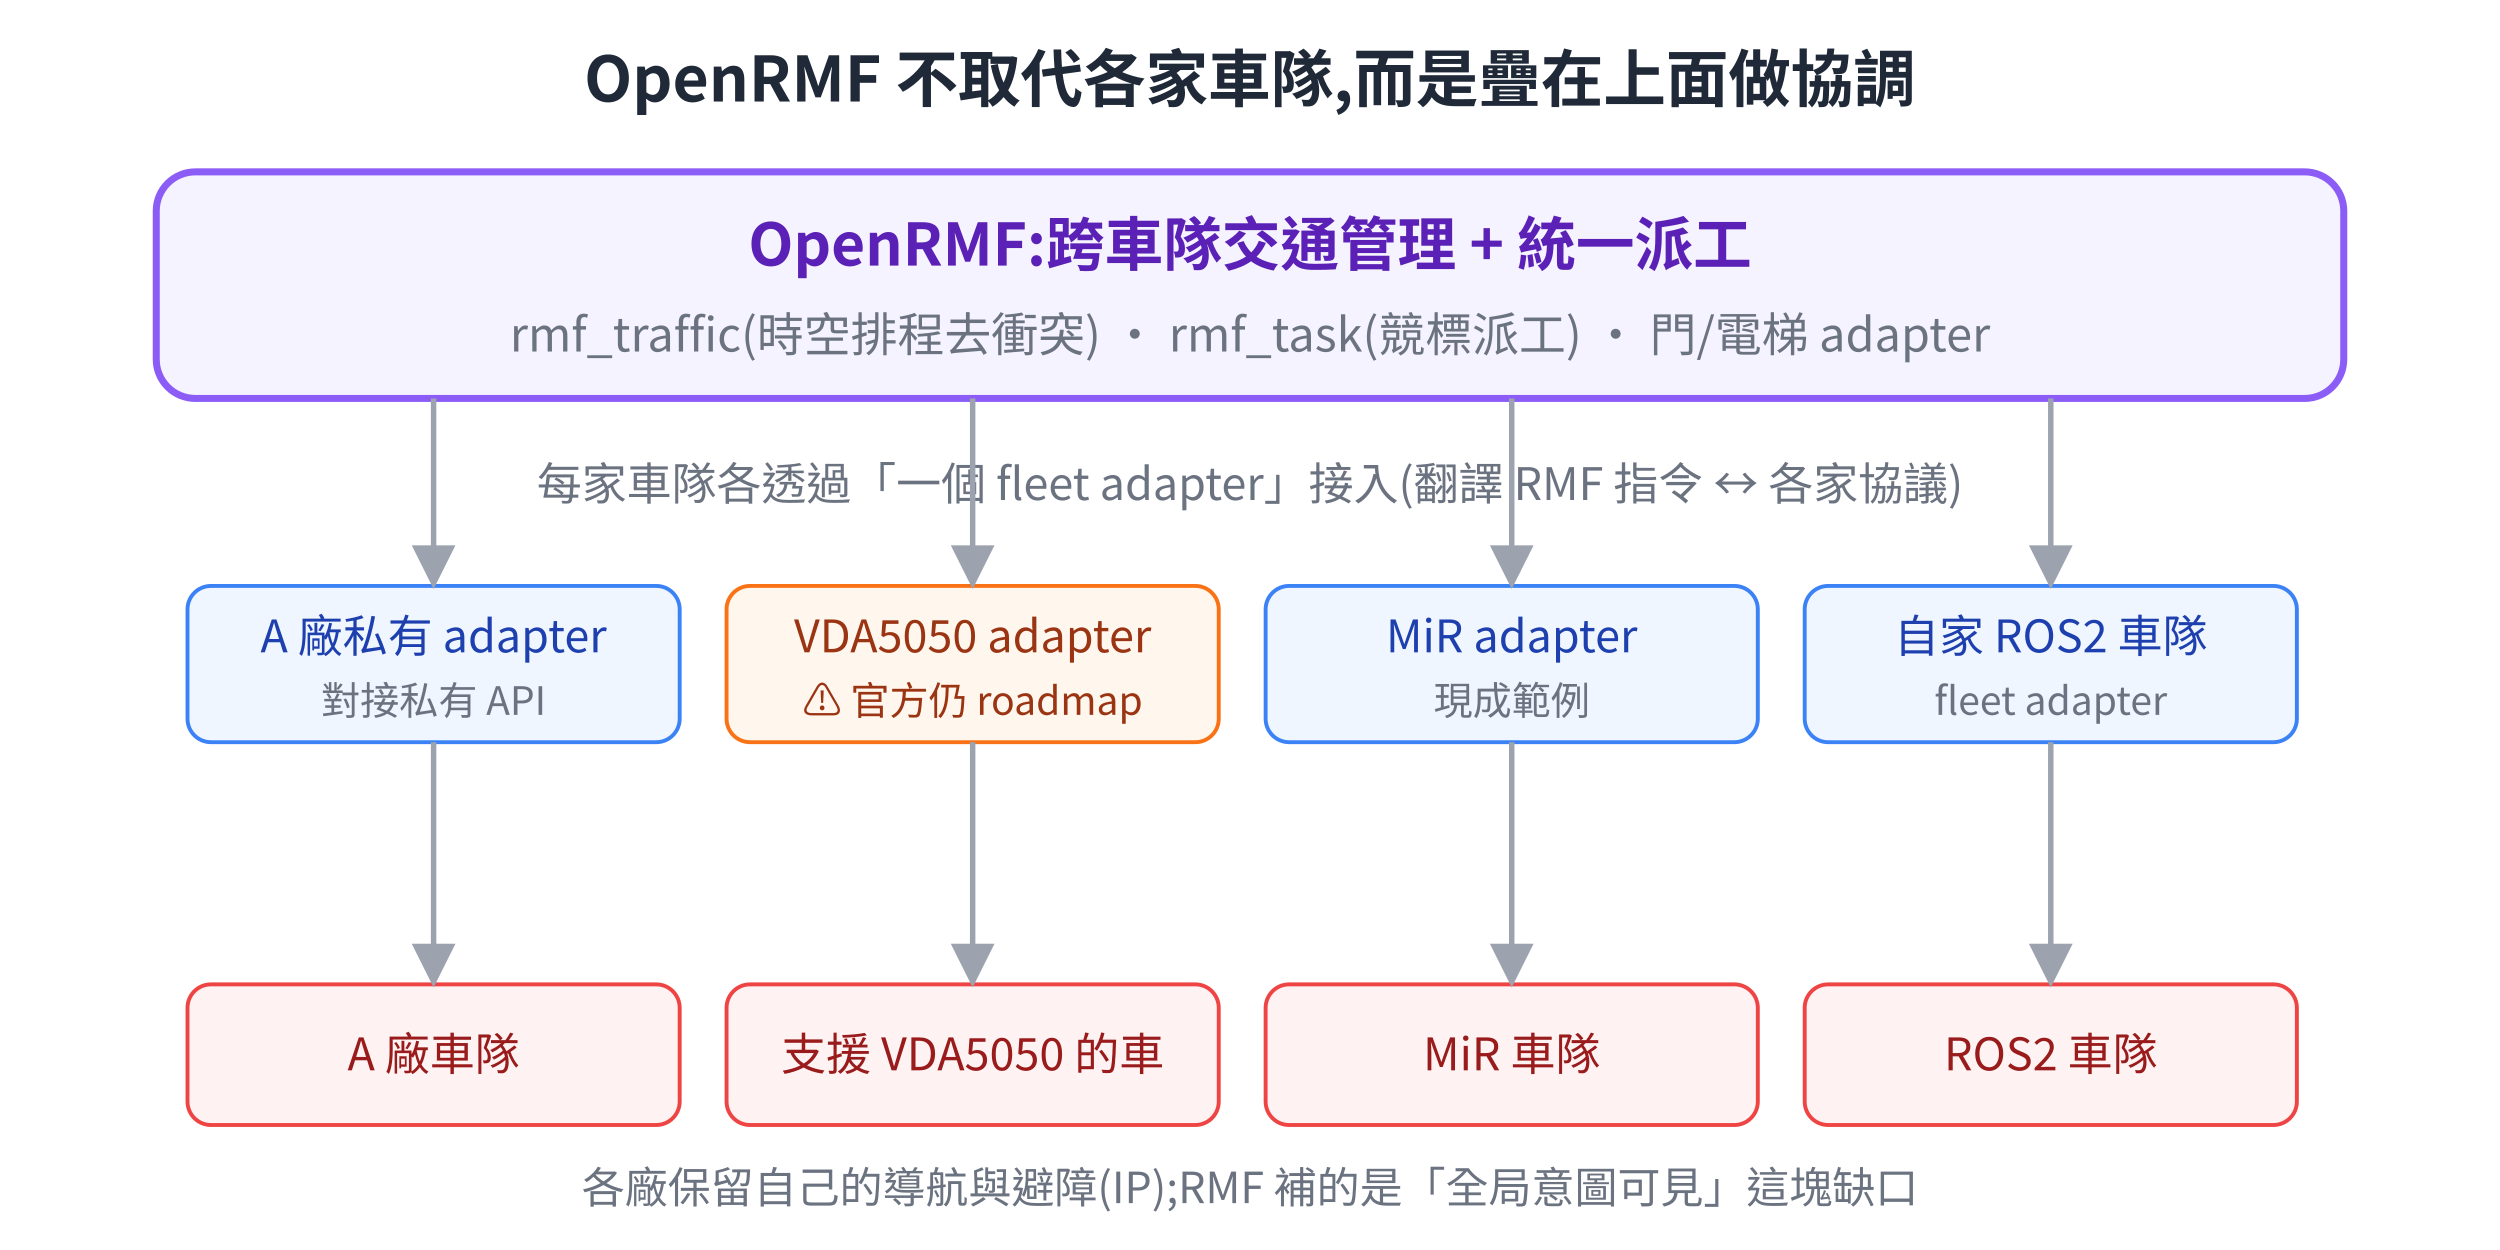
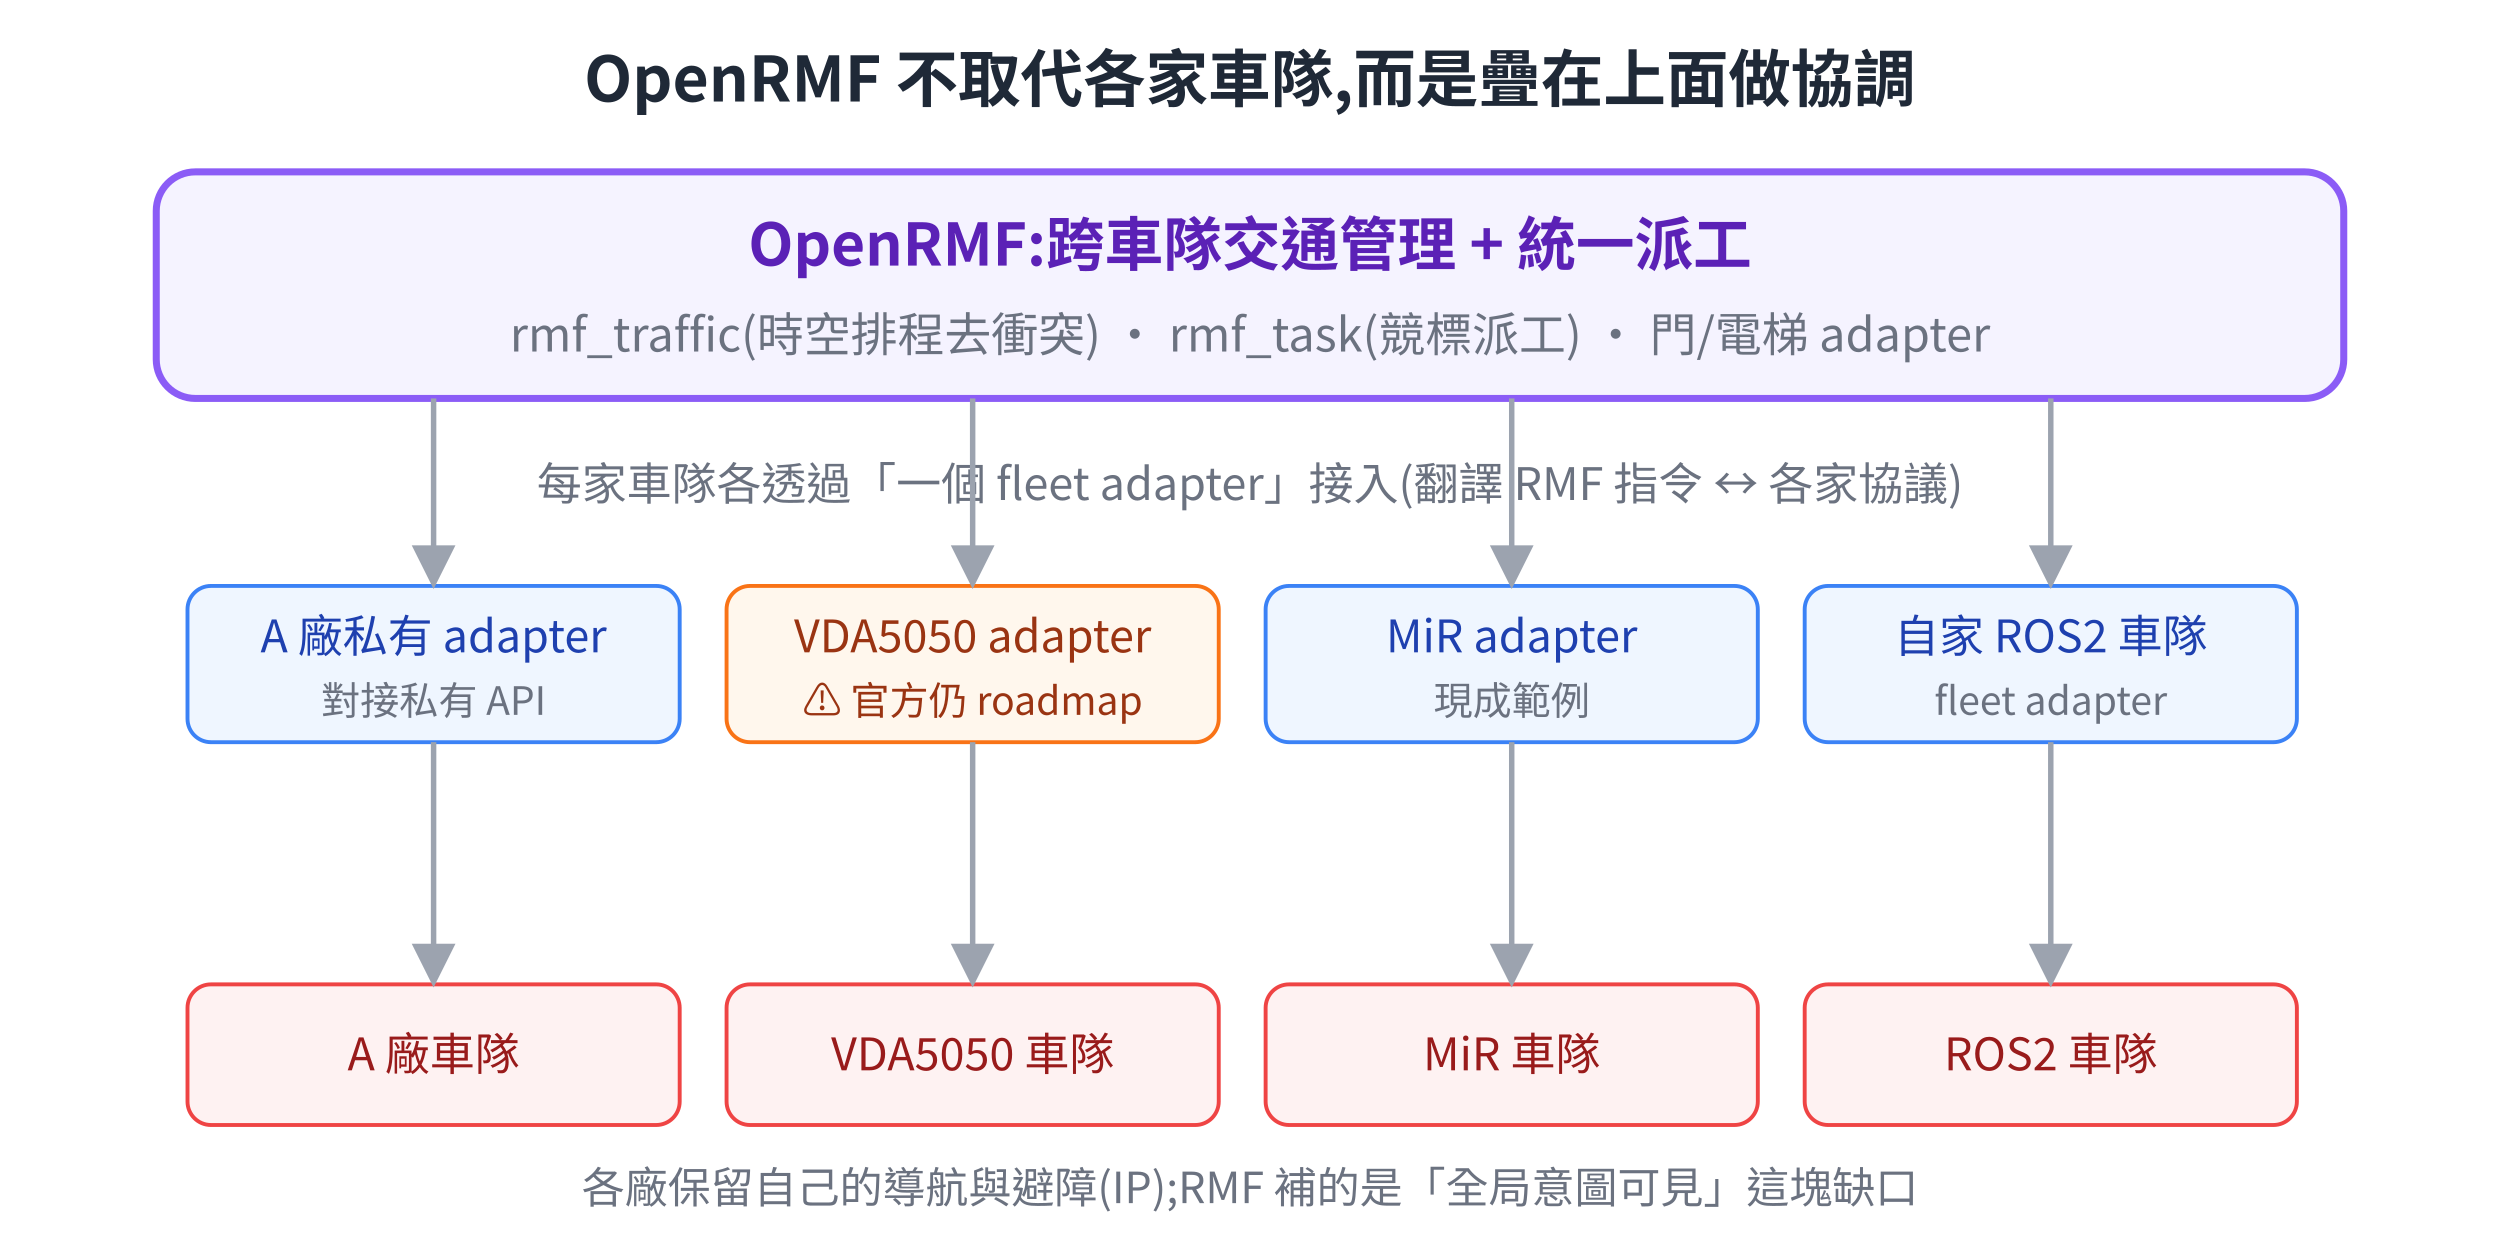
<svg xmlns="http://www.w3.org/2000/svg" viewBox="0 0 640 320" font-family="'Noto Sans CJK TC','PingFang TC','Microsoft JhengHei',sans-serif">
  <defs>
    <marker id="ra" markerWidth="10" markerHeight="10" refX="6" refY="4" orient="auto">
      <path d="M0,0 L8,4 L0,8 Z" fill="#9CA3AF" />
    </marker>
  </defs>
  <rect width="640" height="320" fill="#ffffff" />
  <text x="320" y="26" text-anchor="middle" font-size="16" font-weight="700" fill="#1F2937">OpenRMF 不取代各家車隊,而是疊在上面做協調</text>
  <rect x="40" y="44" width="560" height="58" rx="10" fill="#F5F3FF" stroke="#8B5CF6" stroke-width="1.8" />
  <text x="320" y="68" text-anchor="middle" font-size="15" font-weight="700" fill="#5B21B6">OpenRMF:跨車隊交通管理 + 統一派工</text>
  <text x="320" y="90" text-anchor="middle" font-size="12" fill="#6B7280">rmf_traffic(時空排程去衝突) · rmf_task(競標派工) · 門/電梯 adapter</text>
  <g font-size="11.5">
    <rect x="48" y="150" width="126" height="40" rx="6" fill="#EFF6FF" stroke="#3B82F6" />
    <text x="111" y="167" text-anchor="middle" fill="#1E40AF">A 廠私有 adapter</text>
    <text x="111" y="183" text-anchor="middle" font-size="10" fill="#6B7280">對接私有 API</text>
    <rect x="186" y="150" width="126" height="40" rx="6" fill="#FFF7ED" stroke="#F97316" />
    <text x="249" y="167" text-anchor="middle" fill="#9A3412">VDA5050 adapter</text>
    <text x="249" y="183" text-anchor="middle" font-size="10" fill="#9A3412">⚠ 官方仍 roadmap</text>
    <rect x="324" y="150" width="126" height="40" rx="6" fill="#EFF6FF" stroke="#3B82F6" />
    <text x="387" y="167" text-anchor="middle" fill="#1E40AF">MiR adapter</text>
    <text x="387" y="183" text-anchor="middle" font-size="10" fill="#6B7280">現成範例</text>
    <rect x="462" y="150" width="126" height="40" rx="6" fill="#EFF6FF" stroke="#3B82F6" />
    <text x="525" y="167" text-anchor="middle" fill="#1E40AF">自家 ROS2 車隊</text>
    <text x="525" y="183" text-anchor="middle" font-size="10" fill="#6B7280">fleet adapter</text>
  </g>
  <text x="320" y="128" text-anchor="middle" font-size="11.5" fill="#6B7280">每家車隊各透過「一個 fleet adapter」接入(翻譯 RMF 指令 ↔ 各家協議)</text>
  <g font-size="11.5" fill="#991B1B">
    <rect x="48" y="252" width="126" height="36" rx="6" fill="#FEF2F2" stroke="#EF4444" />
    <text x="111" y="274" text-anchor="middle">A 廠車隊</text>
    <rect x="186" y="252" width="126" height="36" rx="6" fill="#FEF2F2" stroke="#EF4444" />
-     <text x="249" y="274" text-anchor="middle">支援 VDA5050 的車</text>
+     <text x="249" y="274" text-anchor="middle">VDA5050 車隊</text>
    <rect x="324" y="252" width="126" height="36" rx="6" fill="#FEF2F2" stroke="#EF4444" />
    <text x="387" y="274" text-anchor="middle">MiR 車隊</text>
    <rect x="462" y="252" width="126" height="36" rx="6" fill="#FEF2F2" stroke="#EF4444" />
    <text x="525" y="274" text-anchor="middle">ROS2 車隊</text>
  </g>
  <g stroke="#9CA3AF" stroke-width="1.4" marker-end="url(#ra)">
    <line x1="111" y1="102" x2="111" y2="148" />
    <line x1="249" y1="102" x2="249" y2="148" />
    <line x1="387" y1="102" x2="387" y2="148" />
    <line x1="525" y1="102" x2="525" y2="148" />
    <line x1="111" y1="190" x2="111" y2="250" />
    <line x1="249" y1="190" x2="249" y2="250" />
    <line x1="387" y1="190" x2="387" y2="250" />
    <line x1="525" y1="190" x2="525" y2="250" />
  </g>
  <text x="320" y="308" text-anchor="middle" font-size="11" fill="#6B7280">各廠保留自己的導航與避障(IP);RMF 補的是「全局意圖可見」這塊缺口</text>
</svg>
